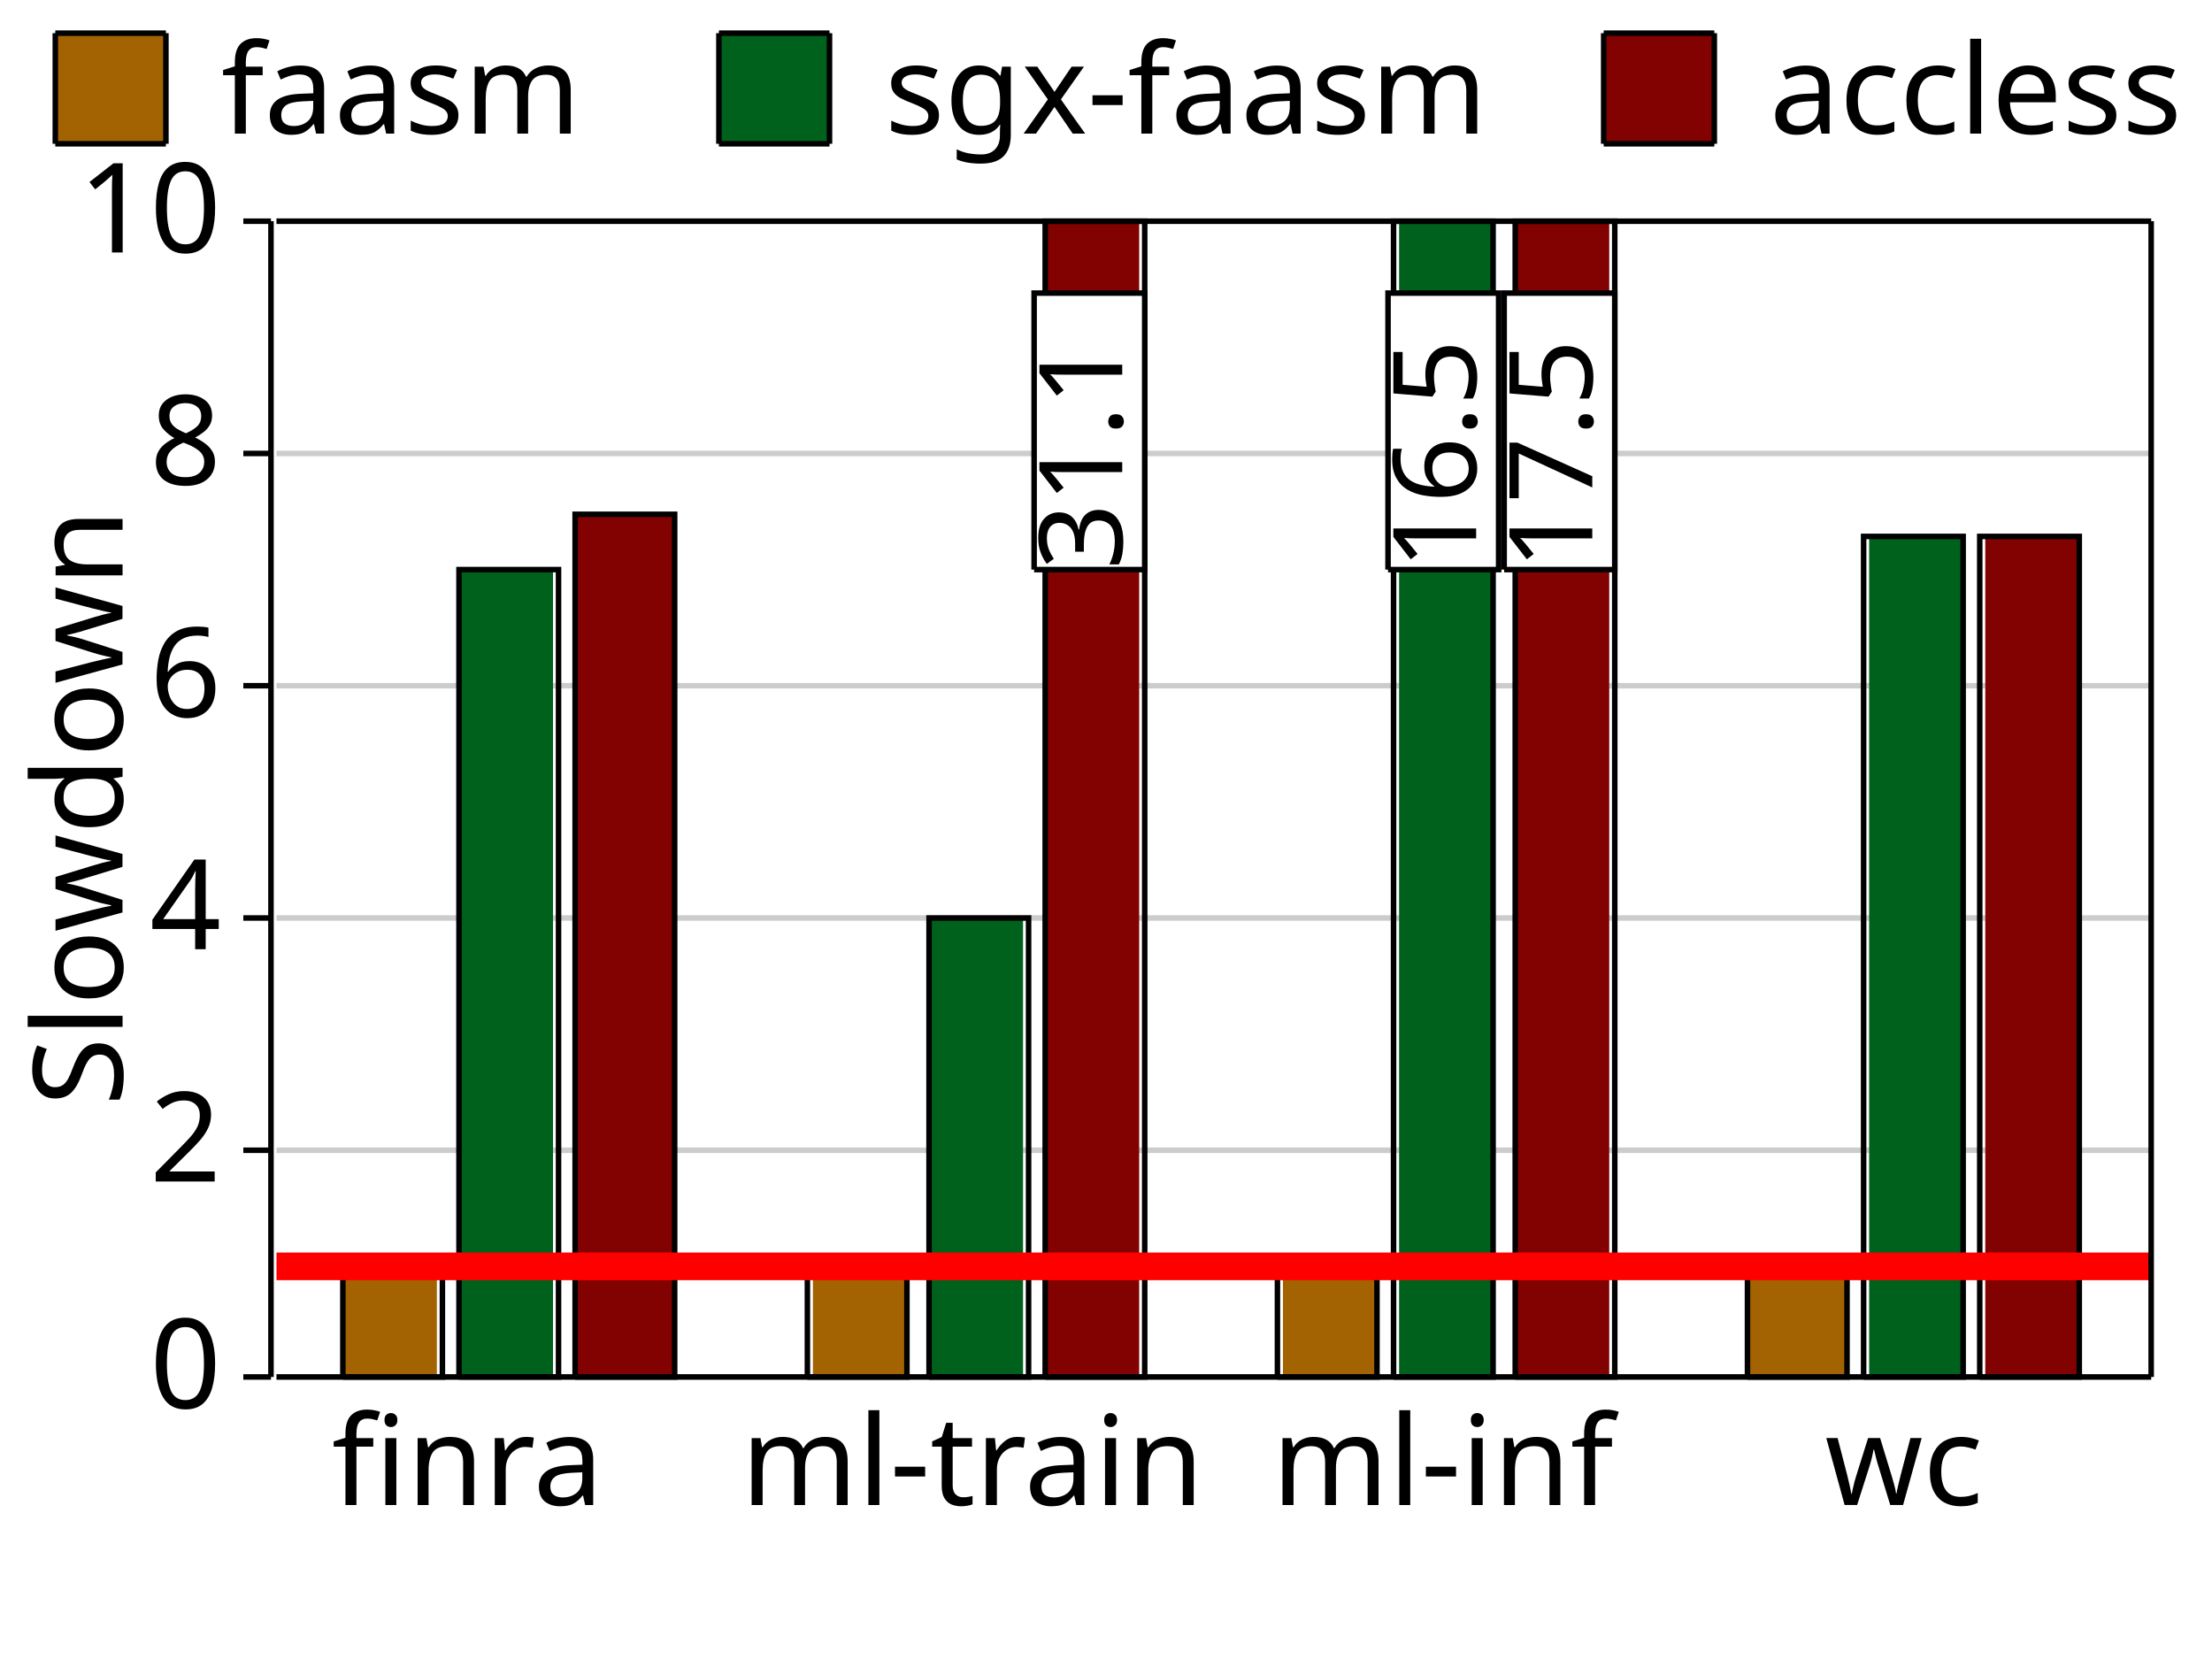
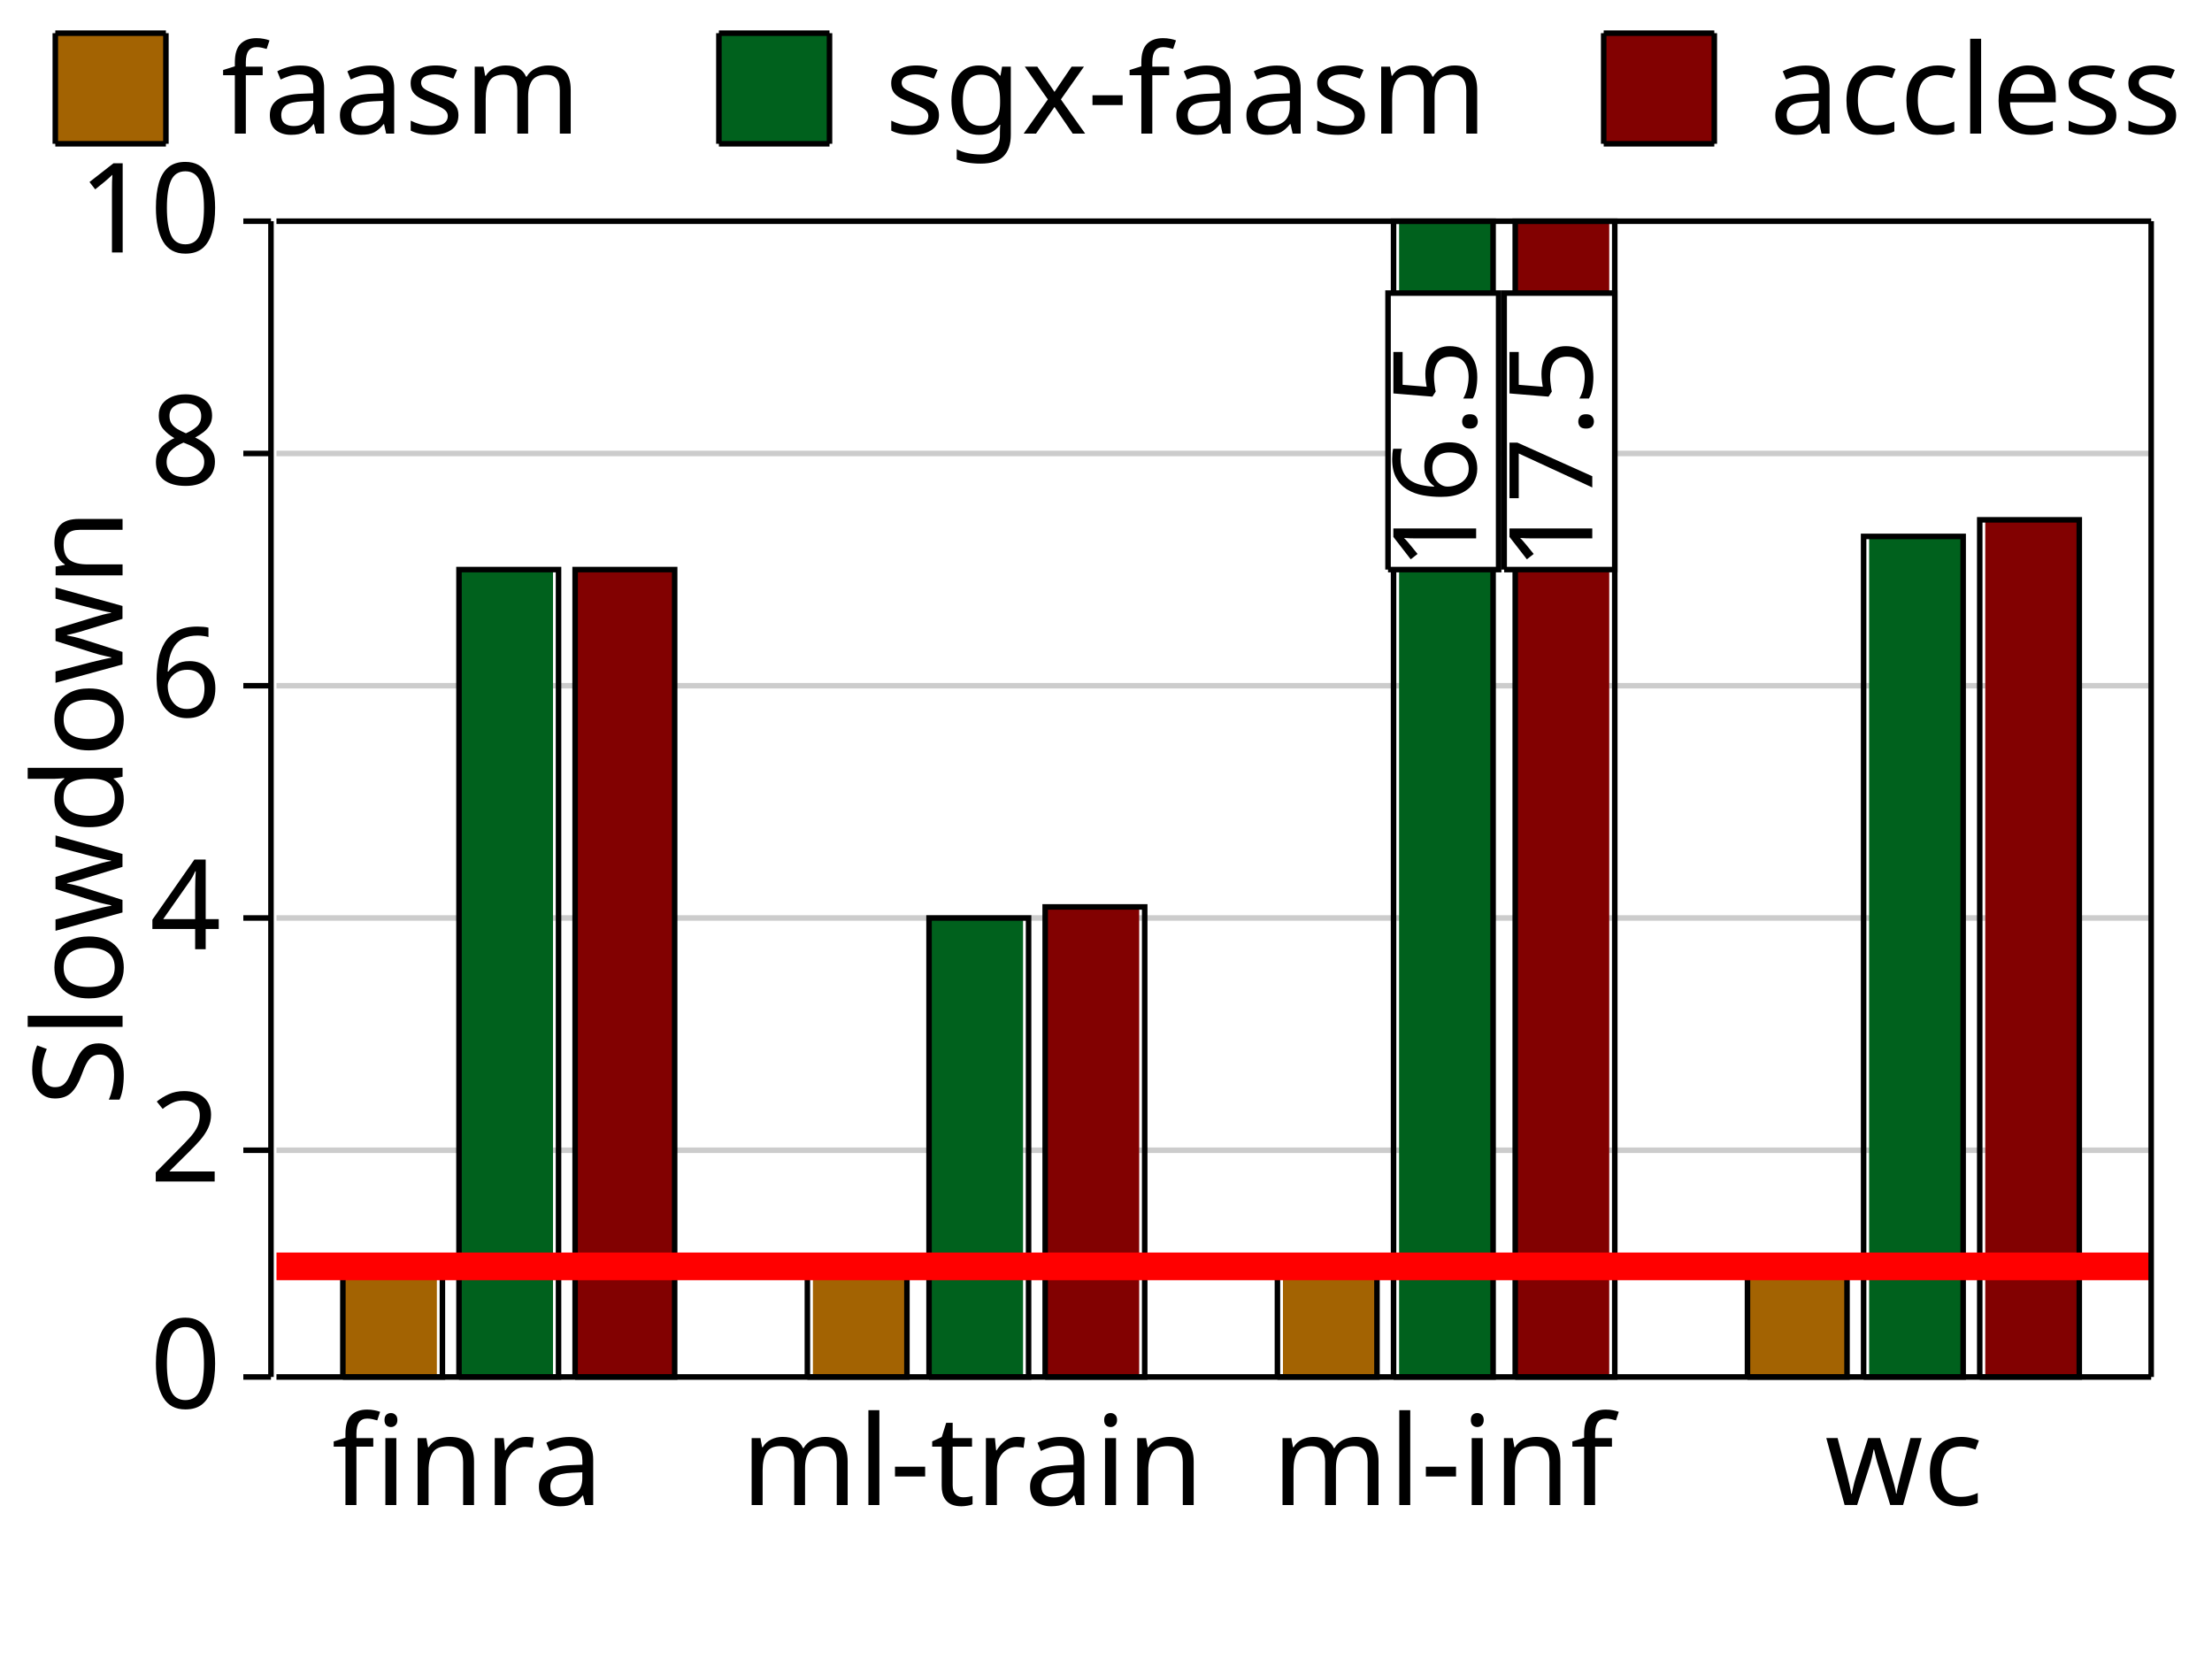
<svg xmlns="http://www.w3.org/2000/svg" width="400" height="300" viewBox="0 0 400 300">
  <rect x="0" y="0" width="400" height="300" opacity="1" fill="#FFFFFF" stroke="none" />
  <line opacity="1" stroke="#FFFFFF" stroke-width="1" x1="50" y1="249" x2="389" y2="249" />
  <line opacity="1" stroke="#FFFFFF" stroke-width="1" x1="50" y1="245" x2="389" y2="245" />
  <line opacity="1" stroke="#FFFFFF" stroke-width="1" x1="50" y1="241" x2="389" y2="241" />
  <line opacity="1" stroke="#FFFFFF" stroke-width="1" x1="50" y1="237" x2="389" y2="237" />
  <line opacity="1" stroke="#FFFFFF" stroke-width="1" x1="50" y1="233" x2="389" y2="233" />
  <line opacity="1" stroke="#FFFFFF" stroke-width="1" x1="50" y1="229" x2="389" y2="229" />
  <line opacity="1" stroke="#FFFFFF" stroke-width="1" x1="50" y1="224" x2="389" y2="224" />
  <line opacity="1" stroke="#FFFFFF" stroke-width="1" x1="50" y1="220" x2="389" y2="220" />
  <line opacity="1" stroke="#FFFFFF" stroke-width="1" x1="50" y1="216" x2="389" y2="216" />
  <line opacity="1" stroke="#FFFFFF" stroke-width="1" x1="50" y1="212" x2="389" y2="212" />
  <line opacity="1" stroke="#FFFFFF" stroke-width="1" x1="50" y1="208" x2="389" y2="208" />
  <line opacity="1" stroke="#FFFFFF" stroke-width="1" x1="50" y1="204" x2="389" y2="204" />
  <line opacity="1" stroke="#FFFFFF" stroke-width="1" x1="50" y1="199" x2="389" y2="199" />
  <line opacity="1" stroke="#FFFFFF" stroke-width="1" x1="50" y1="195" x2="389" y2="195" />
  <line opacity="1" stroke="#FFFFFF" stroke-width="1" x1="50" y1="191" x2="389" y2="191" />
  <line opacity="1" stroke="#FFFFFF" stroke-width="1" x1="50" y1="187" x2="389" y2="187" />
  <line opacity="1" stroke="#FFFFFF" stroke-width="1" x1="50" y1="183" x2="389" y2="183" />
  <line opacity="1" stroke="#FFFFFF" stroke-width="1" x1="50" y1="178" x2="389" y2="178" />
  <line opacity="1" stroke="#FFFFFF" stroke-width="1" x1="50" y1="174" x2="389" y2="174" />
  <line opacity="1" stroke="#FFFFFF" stroke-width="1" x1="50" y1="170" x2="389" y2="170" />
  <line opacity="1" stroke="#FFFFFF" stroke-width="1" x1="50" y1="166" x2="389" y2="166" />
  <line opacity="1" stroke="#FFFFFF" stroke-width="1" x1="50" y1="162" x2="389" y2="162" />
  <line opacity="1" stroke="#FFFFFF" stroke-width="1" x1="50" y1="158" x2="389" y2="158" />
  <line opacity="1" stroke="#FFFFFF" stroke-width="1" x1="50" y1="153" x2="389" y2="153" />
  <line opacity="1" stroke="#FFFFFF" stroke-width="1" x1="50" y1="149" x2="389" y2="149" />
  <line opacity="1" stroke="#FFFFFF" stroke-width="1" x1="50" y1="145" x2="389" y2="145" />
  <line opacity="1" stroke="#FFFFFF" stroke-width="1" x1="50" y1="141" x2="389" y2="141" />
  <line opacity="1" stroke="#FFFFFF" stroke-width="1" x1="50" y1="137" x2="389" y2="137" />
  <line opacity="1" stroke="#FFFFFF" stroke-width="1" x1="50" y1="132" x2="389" y2="132" />
  <line opacity="1" stroke="#FFFFFF" stroke-width="1" x1="50" y1="128" x2="389" y2="128" />
  <line opacity="1" stroke="#FFFFFF" stroke-width="1" x1="50" y1="124" x2="389" y2="124" />
  <line opacity="1" stroke="#FFFFFF" stroke-width="1" x1="50" y1="120" x2="389" y2="120" />
  <line opacity="1" stroke="#FFFFFF" stroke-width="1" x1="50" y1="116" x2="389" y2="116" />
  <line opacity="1" stroke="#FFFFFF" stroke-width="1" x1="50" y1="112" x2="389" y2="112" />
  <line opacity="1" stroke="#FFFFFF" stroke-width="1" x1="50" y1="107" x2="389" y2="107" />
  <line opacity="1" stroke="#FFFFFF" stroke-width="1" x1="50" y1="103" x2="389" y2="103" />
  <line opacity="1" stroke="#FFFFFF" stroke-width="1" x1="50" y1="99" x2="389" y2="99" />
  <line opacity="1" stroke="#FFFFFF" stroke-width="1" x1="50" y1="95" x2="389" y2="95" />
  <line opacity="1" stroke="#FFFFFF" stroke-width="1" x1="50" y1="91" x2="389" y2="91" />
  <line opacity="1" stroke="#FFFFFF" stroke-width="1" x1="50" y1="86" x2="389" y2="86" />
  <line opacity="1" stroke="#FFFFFF" stroke-width="1" x1="50" y1="82" x2="389" y2="82" />
  <line opacity="1" stroke="#FFFFFF" stroke-width="1" x1="50" y1="78" x2="389" y2="78" />
  <line opacity="1" stroke="#FFFFFF" stroke-width="1" x1="50" y1="74" x2="389" y2="74" />
  <line opacity="1" stroke="#FFFFFF" stroke-width="1" x1="50" y1="70" x2="389" y2="70" />
  <line opacity="1" stroke="#FFFFFF" stroke-width="1" x1="50" y1="66" x2="389" y2="66" />
  <line opacity="1" stroke="#FFFFFF" stroke-width="1" x1="50" y1="61" x2="389" y2="61" />
  <line opacity="1" stroke="#FFFFFF" stroke-width="1" x1="50" y1="57" x2="389" y2="57" />
  <line opacity="1" stroke="#FFFFFF" stroke-width="1" x1="50" y1="53" x2="389" y2="53" />
  <line opacity="1" stroke="#FFFFFF" stroke-width="1" x1="50" y1="49" x2="389" y2="49" />
  <line opacity="1" stroke="#FFFFFF" stroke-width="1" x1="50" y1="45" x2="389" y2="45" />
  <line opacity="1" stroke="#FFFFFF" stroke-width="1" x1="50" y1="40" x2="389" y2="40" />
  <text x="220" y="290" dy="-0.5ex" text-anchor="middle" font-family="sans-serif" font-size="9.677" opacity="1" fill="#000000">

</text>
  <line opacity="0.2" stroke="#000000" stroke-width="1" x1="50" y1="249" x2="389" y2="249" />
  <line opacity="0.2" stroke="#000000" stroke-width="1" x1="50" y1="208" x2="389" y2="208" />
  <line opacity="0.2" stroke="#000000" stroke-width="1" x1="50" y1="166" x2="389" y2="166" />
  <line opacity="0.2" stroke="#000000" stroke-width="1" x1="50" y1="124" x2="389" y2="124" />
  <line opacity="0.2" stroke="#000000" stroke-width="1" x1="50" y1="82" x2="389" y2="82" />
  <line opacity="0.2" stroke="#000000" stroke-width="1" x1="50" y1="40" x2="389" y2="40" />
  <polyline fill="none" opacity="1" stroke="#000000" stroke-width="1" points="49,40 49,249 " />
  <text x="40" y="249" dy="0.5ex" text-anchor="end" font-family="sans-serif" font-size="22.581" opacity="1" fill="#000000">
0
</text>
  <polyline fill="none" opacity="1" stroke="#000000" stroke-width="1" points="44,249 49,249 " />
  <text x="40" y="208" dy="0.5ex" text-anchor="end" font-family="sans-serif" font-size="22.581" opacity="1" fill="#000000">
2
</text>
  <polyline fill="none" opacity="1" stroke="#000000" stroke-width="1" points="44,208 49,208 " />
  <text x="40" y="166" dy="0.5ex" text-anchor="end" font-family="sans-serif" font-size="22.581" opacity="1" fill="#000000">
4
</text>
  <polyline fill="none" opacity="1" stroke="#000000" stroke-width="1" points="44,166 49,166 " />
  <text x="40" y="124" dy="0.5ex" text-anchor="end" font-family="sans-serif" font-size="22.581" opacity="1" fill="#000000">
6
</text>
  <polyline fill="none" opacity="1" stroke="#000000" stroke-width="1" points="44,124 49,124 " />
  <text x="40" y="82" dy="0.5ex" text-anchor="end" font-family="sans-serif" font-size="22.581" opacity="1" fill="#000000">
8
</text>
  <polyline fill="none" opacity="1" stroke="#000000" stroke-width="1" points="44,82 49,82 " />
  <text x="40" y="40" dy="0.5ex" text-anchor="end" font-family="sans-serif" font-size="22.581" opacity="1" fill="#000000">
10
</text>
  <polyline fill="none" opacity="1" stroke="#000000" stroke-width="1" points="44,40 49,40 " />
  <text x="5" y="200" dy="0.76em" text-anchor="start" font-family="sans-serif" font-size="22.581" opacity="1" fill="#000000" transform="rotate(270, 5, 200)">
Slowdown
</text>
  <rect x="62" y="229" width="17" height="20" opacity="1" fill="#A36302" stroke="none" />
  <rect x="83" y="103" width="17" height="146" opacity="1" fill="#00611D" stroke="none" />
-   <rect x="104" y="93" width="18" height="156" opacity="1" fill="#820101" stroke="none" />
+   <rect x="104" y="103" width="18" height="146" opacity="1" fill="#820101" stroke="none" />
  <polyline fill="none" opacity="1" stroke="#000000" stroke-width="1" points="62,249 80,249 80,229 62,229 62,249 " />
  <polyline fill="none" opacity="1" stroke="#000000" stroke-width="1" points="83,249 101,249 101,103 83,103 83,249 " />
-   <polyline fill="none" opacity="1" stroke="#000000" stroke-width="1" points="104,249 122,249 122,93 104,93 104,249 " />
+   <polyline fill="none" opacity="1" stroke="#000000" stroke-width="1" points="104,249 122,249 122,103 104,103 104,249 " />
  <text x="60" y="255" dy="0.76em" text-anchor="start" font-family="sans-serif" font-size="22.581" opacity="1" fill="#000000">
finra
</text>
  <rect x="147" y="229" width="17" height="20" opacity="1" fill="#A36302" stroke="none" />
  <rect x="168" y="166" width="17" height="83" opacity="1" fill="#00611D" stroke="none" />
-   <rect x="189" y="40" width="17" height="209" opacity="1" fill="#820101" stroke="none" />
+   <rect x="189" y="164" width="17" height="85" opacity="1" fill="#820101" stroke="none" />
  <polyline fill="none" opacity="1" stroke="#000000" stroke-width="1" points="146,249 164,249 164,229 146,229 146,249 " />
  <polyline fill="none" opacity="1" stroke="#000000" stroke-width="1" points="168,249 186,249 186,166 168,166 168,249 " />
-   <polyline fill="none" opacity="1" stroke="#000000" stroke-width="1" points="189,249 207,249 207,40 189,40 189,249 " />
-   <rect x="187" y="53" width="20" height="50" opacity="1" fill="#FFFFFF" stroke="none" />
-   <polyline fill="none" opacity="1" stroke="#000000" stroke-width="1" points="187,103 207,103 207,53 187,53 187,103 " />
-   <text x="187" y="103" dy="0.76em" text-anchor="start" font-family="sans-serif" font-size="20.968" opacity="1" fill="#000000" transform="rotate(270, 187, 103)">
- 31.1
- </text>
+   <polyline fill="none" opacity="1" stroke="#000000" stroke-width="1" points="189,249 207,249 207,164 189,164 189,249 " />
  <text x="134" y="255" dy="0.76em" text-anchor="start" font-family="sans-serif" font-size="22.581" opacity="1" fill="#000000">
ml-train
</text>
  <rect x="232" y="229" width="17" height="20" opacity="1" fill="#A36302" stroke="none" />
  <rect x="253" y="40" width="17" height="209" opacity="1" fill="#00611D" stroke="none" />
  <rect x="274" y="40" width="17" height="209" opacity="1" fill="#820101" stroke="none" />
  <polyline fill="none" opacity="1" stroke="#000000" stroke-width="1" points="231,249 249,249 249,229 231,229 231,249 " />
  <polyline fill="none" opacity="1" stroke="#000000" stroke-width="1" points="252,249 270,249 270,40 252,40 252,249 " />
  <polyline fill="none" opacity="1" stroke="#000000" stroke-width="1" points="274,249 292,249 292,40 274,40 274,249 " />
  <rect x="251" y="53" width="20" height="50" opacity="1" fill="#FFFFFF" stroke="none" />
  <polyline fill="none" opacity="1" stroke="#000000" stroke-width="1" points="251,103 271,103 271,53 251,53 251,103 " />
  <text x="251" y="103" dy="0.76em" text-anchor="start" font-family="sans-serif" font-size="20.968" opacity="1" fill="#000000" transform="rotate(270, 251, 103)">
16.5
</text>
  <rect x="272" y="53" width="20" height="50" opacity="1" fill="#FFFFFF" stroke="none" />
  <polyline fill="none" opacity="1" stroke="#000000" stroke-width="1" points="272,103 292,103 292,53 272,53 272,103 " />
  <text x="272" y="103" dy="0.76em" text-anchor="start" font-family="sans-serif" font-size="20.968" opacity="1" fill="#000000" transform="rotate(270, 272, 103)">
17.5
</text>
  <text x="230" y="255" dy="0.76em" text-anchor="start" font-family="sans-serif" font-size="22.581" opacity="1" fill="#000000">
ml-inf
</text>
  <rect x="316" y="229" width="18" height="20" opacity="1" fill="#A36302" stroke="none" />
  <rect x="338" y="97" width="17" height="152" opacity="1" fill="#00611D" stroke="none" />
-   <rect x="359" y="97" width="17" height="152" opacity="1" fill="#820101" stroke="none" />
+   <rect x="359" y="94" width="17" height="155" opacity="1" fill="#820101" stroke="none" />
  <polyline fill="none" opacity="1" stroke="#000000" stroke-width="1" points="316,249 334,249 334,229 316,229 316,249 " />
  <polyline fill="none" opacity="1" stroke="#000000" stroke-width="1" points="337,249 355,249 355,97 337,97 337,249 " />
-   <polyline fill="none" opacity="1" stroke="#000000" stroke-width="1" points="358,249 376,249 376,97 358,97 358,249 " />
+   <polyline fill="none" opacity="1" stroke="#000000" stroke-width="1" points="358,249 376,249 376,94 358,94 358,249 " />
  <text x="330" y="255" dy="0.76em" text-anchor="start" font-family="sans-serif" font-size="22.581" opacity="1" fill="#000000">
wc
</text>
  <polyline fill="none" opacity="1" stroke="#FF0000" stroke-width="5" points="50,229 389,229 " />
  <polyline fill="none" opacity="1" stroke="#000000" stroke-width="1" points="50,40 389,40 " />
  <polyline fill="none" opacity="1" stroke="#000000" stroke-width="1" points="389,249 389,40 " />
  <polyline fill="none" opacity="1" stroke="#000000" stroke-width="1" points="50,249 389,249 " />
  <rect x="10" y="6" width="20" height="20" opacity="1" fill="#A36302" stroke="none" />
  <polyline fill="none" opacity="1" stroke="#000000" stroke-width="1" points="10,6 30,6 " />
  <polyline fill="none" opacity="1" stroke="#000000" stroke-width="1" points="30,6 30,26 " />
  <polyline fill="none" opacity="1" stroke="#000000" stroke-width="1" points="10,6 10,26 " />
  <polyline fill="none" opacity="1" stroke="#000000" stroke-width="1" points="10,26 30,26 " />
  <text x="40" y="7" dy="0.76em" text-anchor="start" font-family="sans-serif" font-size="22.581" opacity="1" fill="#000000">
faasm
</text>
  <rect x="130" y="6" width="20" height="20" opacity="1" fill="#00611D" stroke="none" />
  <polyline fill="none" opacity="1" stroke="#000000" stroke-width="1" points="130,6 150,6 " />
  <polyline fill="none" opacity="1" stroke="#000000" stroke-width="1" points="150,6 150,26 " />
  <polyline fill="none" opacity="1" stroke="#000000" stroke-width="1" points="130,6 130,26 " />
  <polyline fill="none" opacity="1" stroke="#000000" stroke-width="1" points="130,26 150,26 " />
  <text x="160" y="7" dy="0.76em" text-anchor="start" font-family="sans-serif" font-size="22.581" opacity="1" fill="#000000">
sgx-faasm
</text>
  <rect x="290" y="6" width="20" height="20" opacity="1" fill="#820101" stroke="none" />
  <polyline fill="none" opacity="1" stroke="#000000" stroke-width="1" points="290,6 310,6 " />
  <polyline fill="none" opacity="1" stroke="#000000" stroke-width="1" points="310,6 310,26 " />
  <polyline fill="none" opacity="1" stroke="#000000" stroke-width="1" points="290,6 290,26 " />
  <polyline fill="none" opacity="1" stroke="#000000" stroke-width="1" points="290,26 310,26 " />
  <text x="320" y="7" dy="0.76em" text-anchor="start" font-family="sans-serif" font-size="22.581" opacity="1" fill="#000000">
accless
</text>
</svg>
